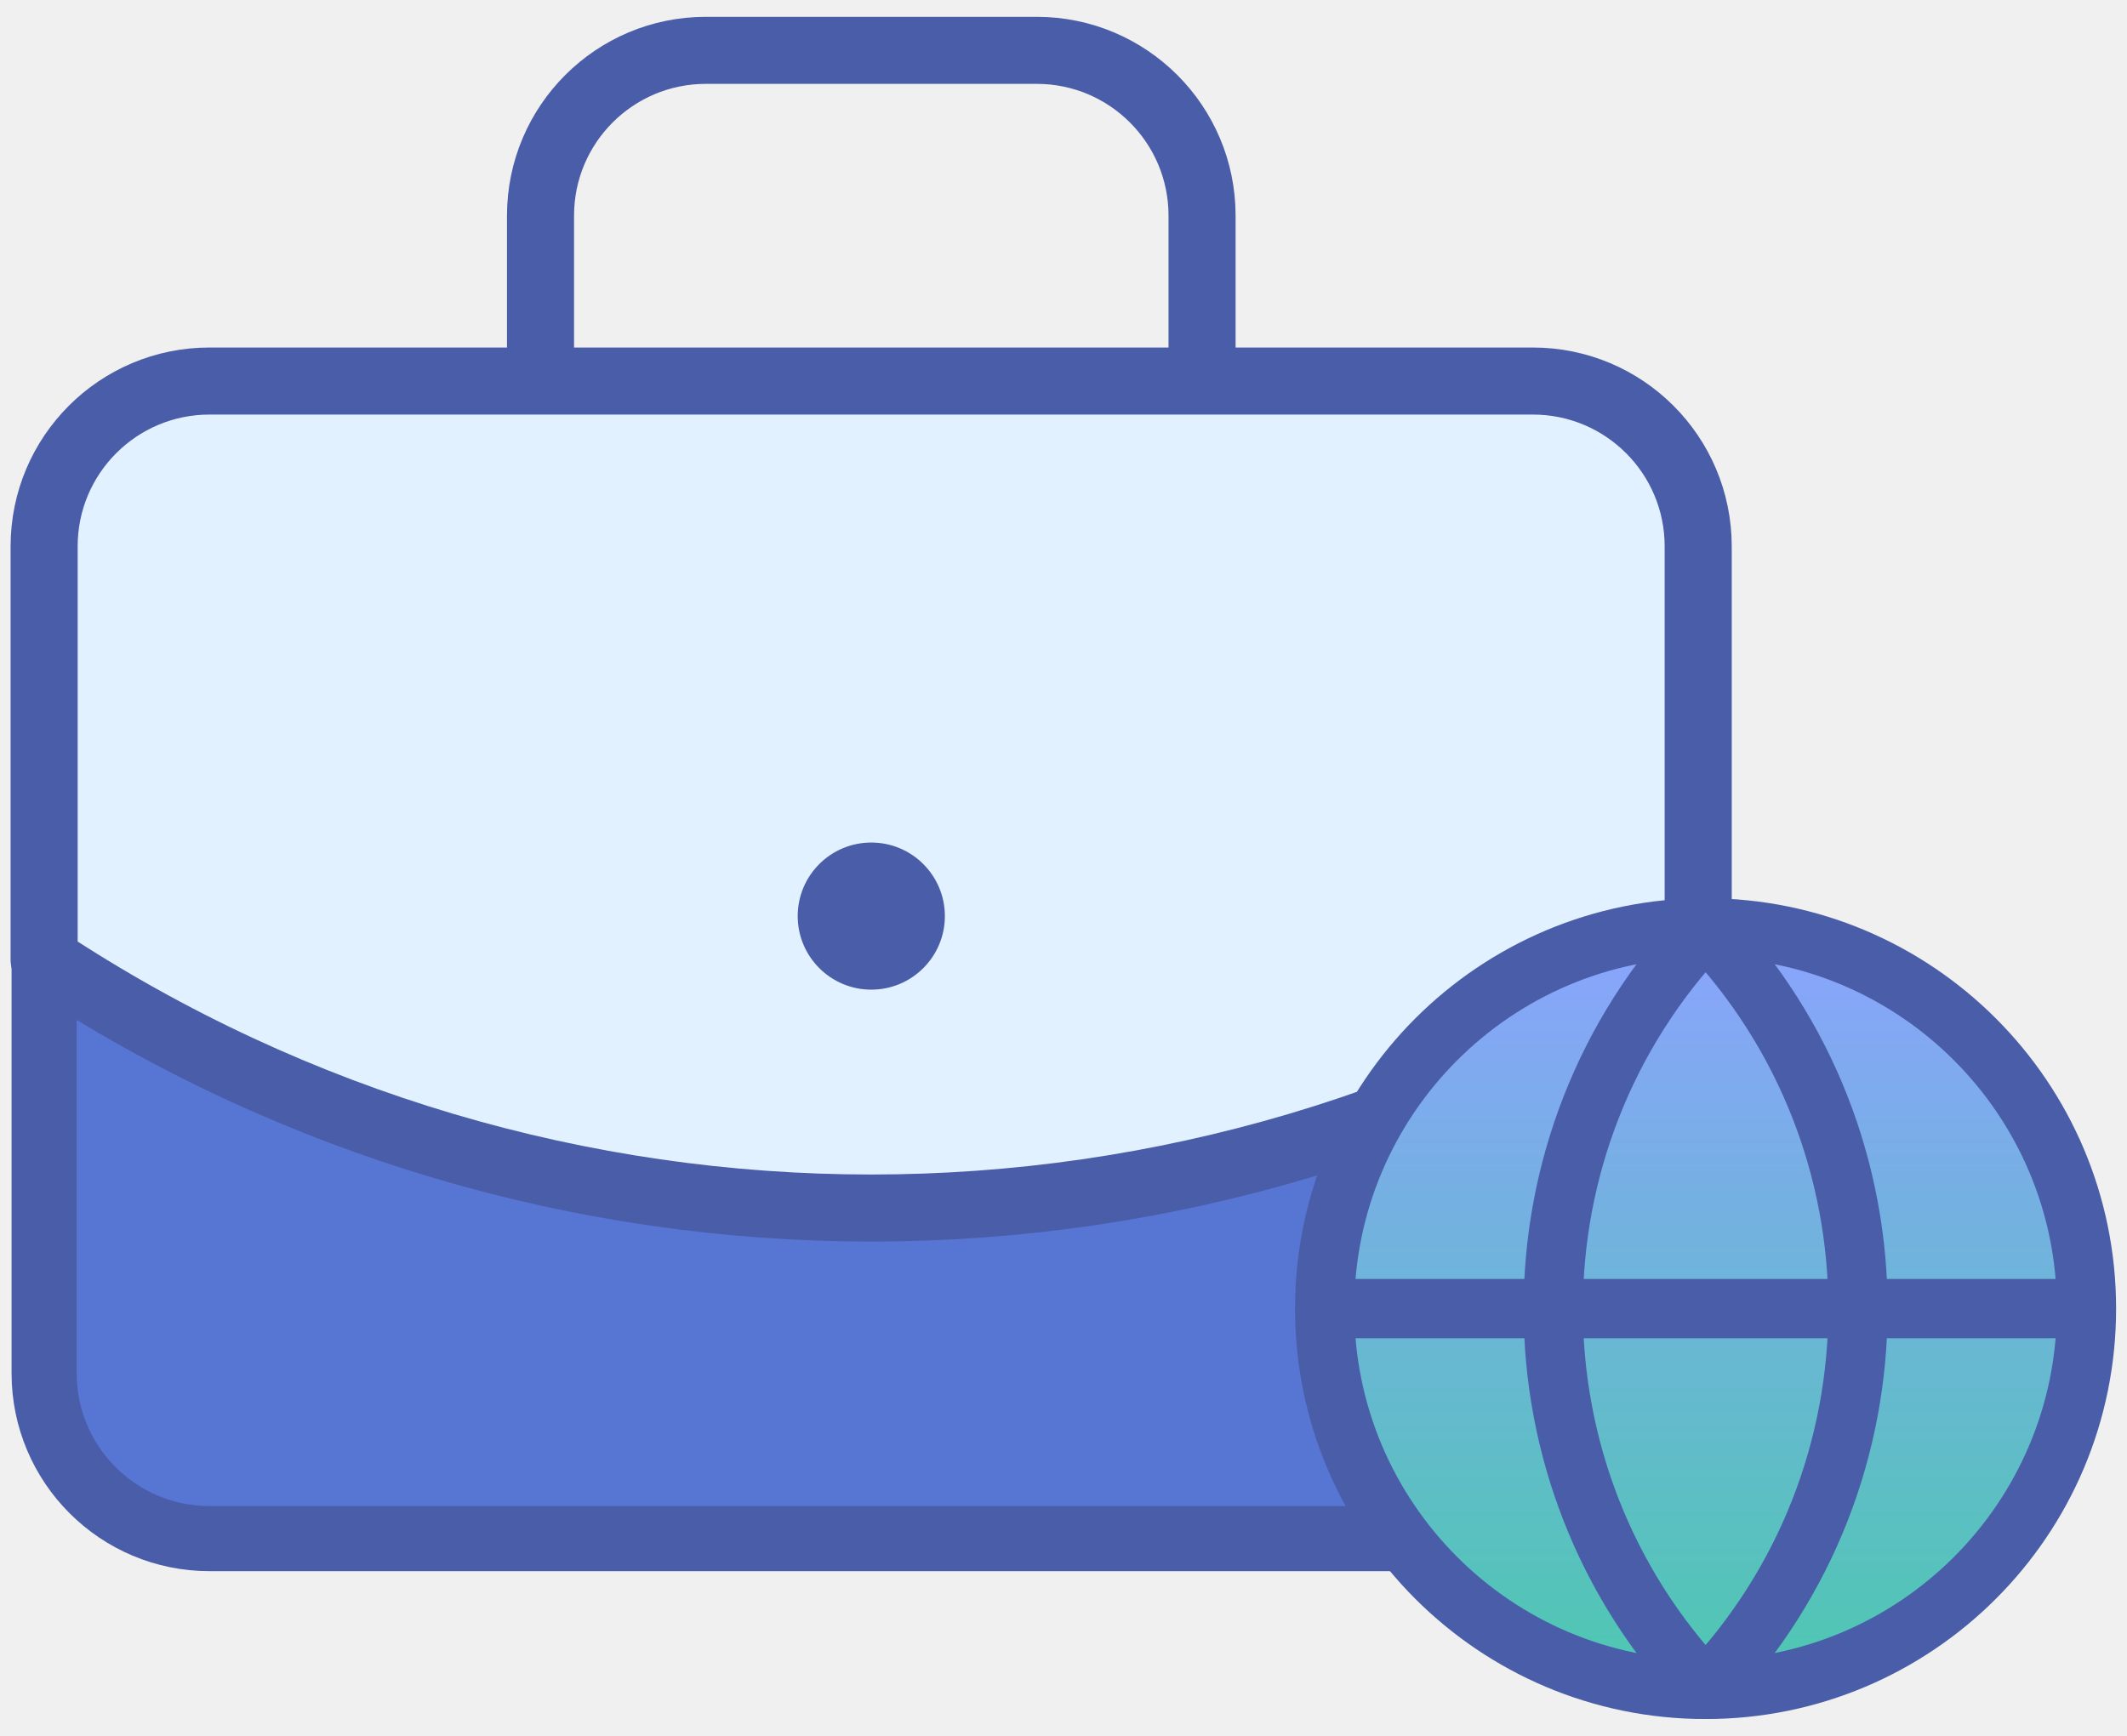
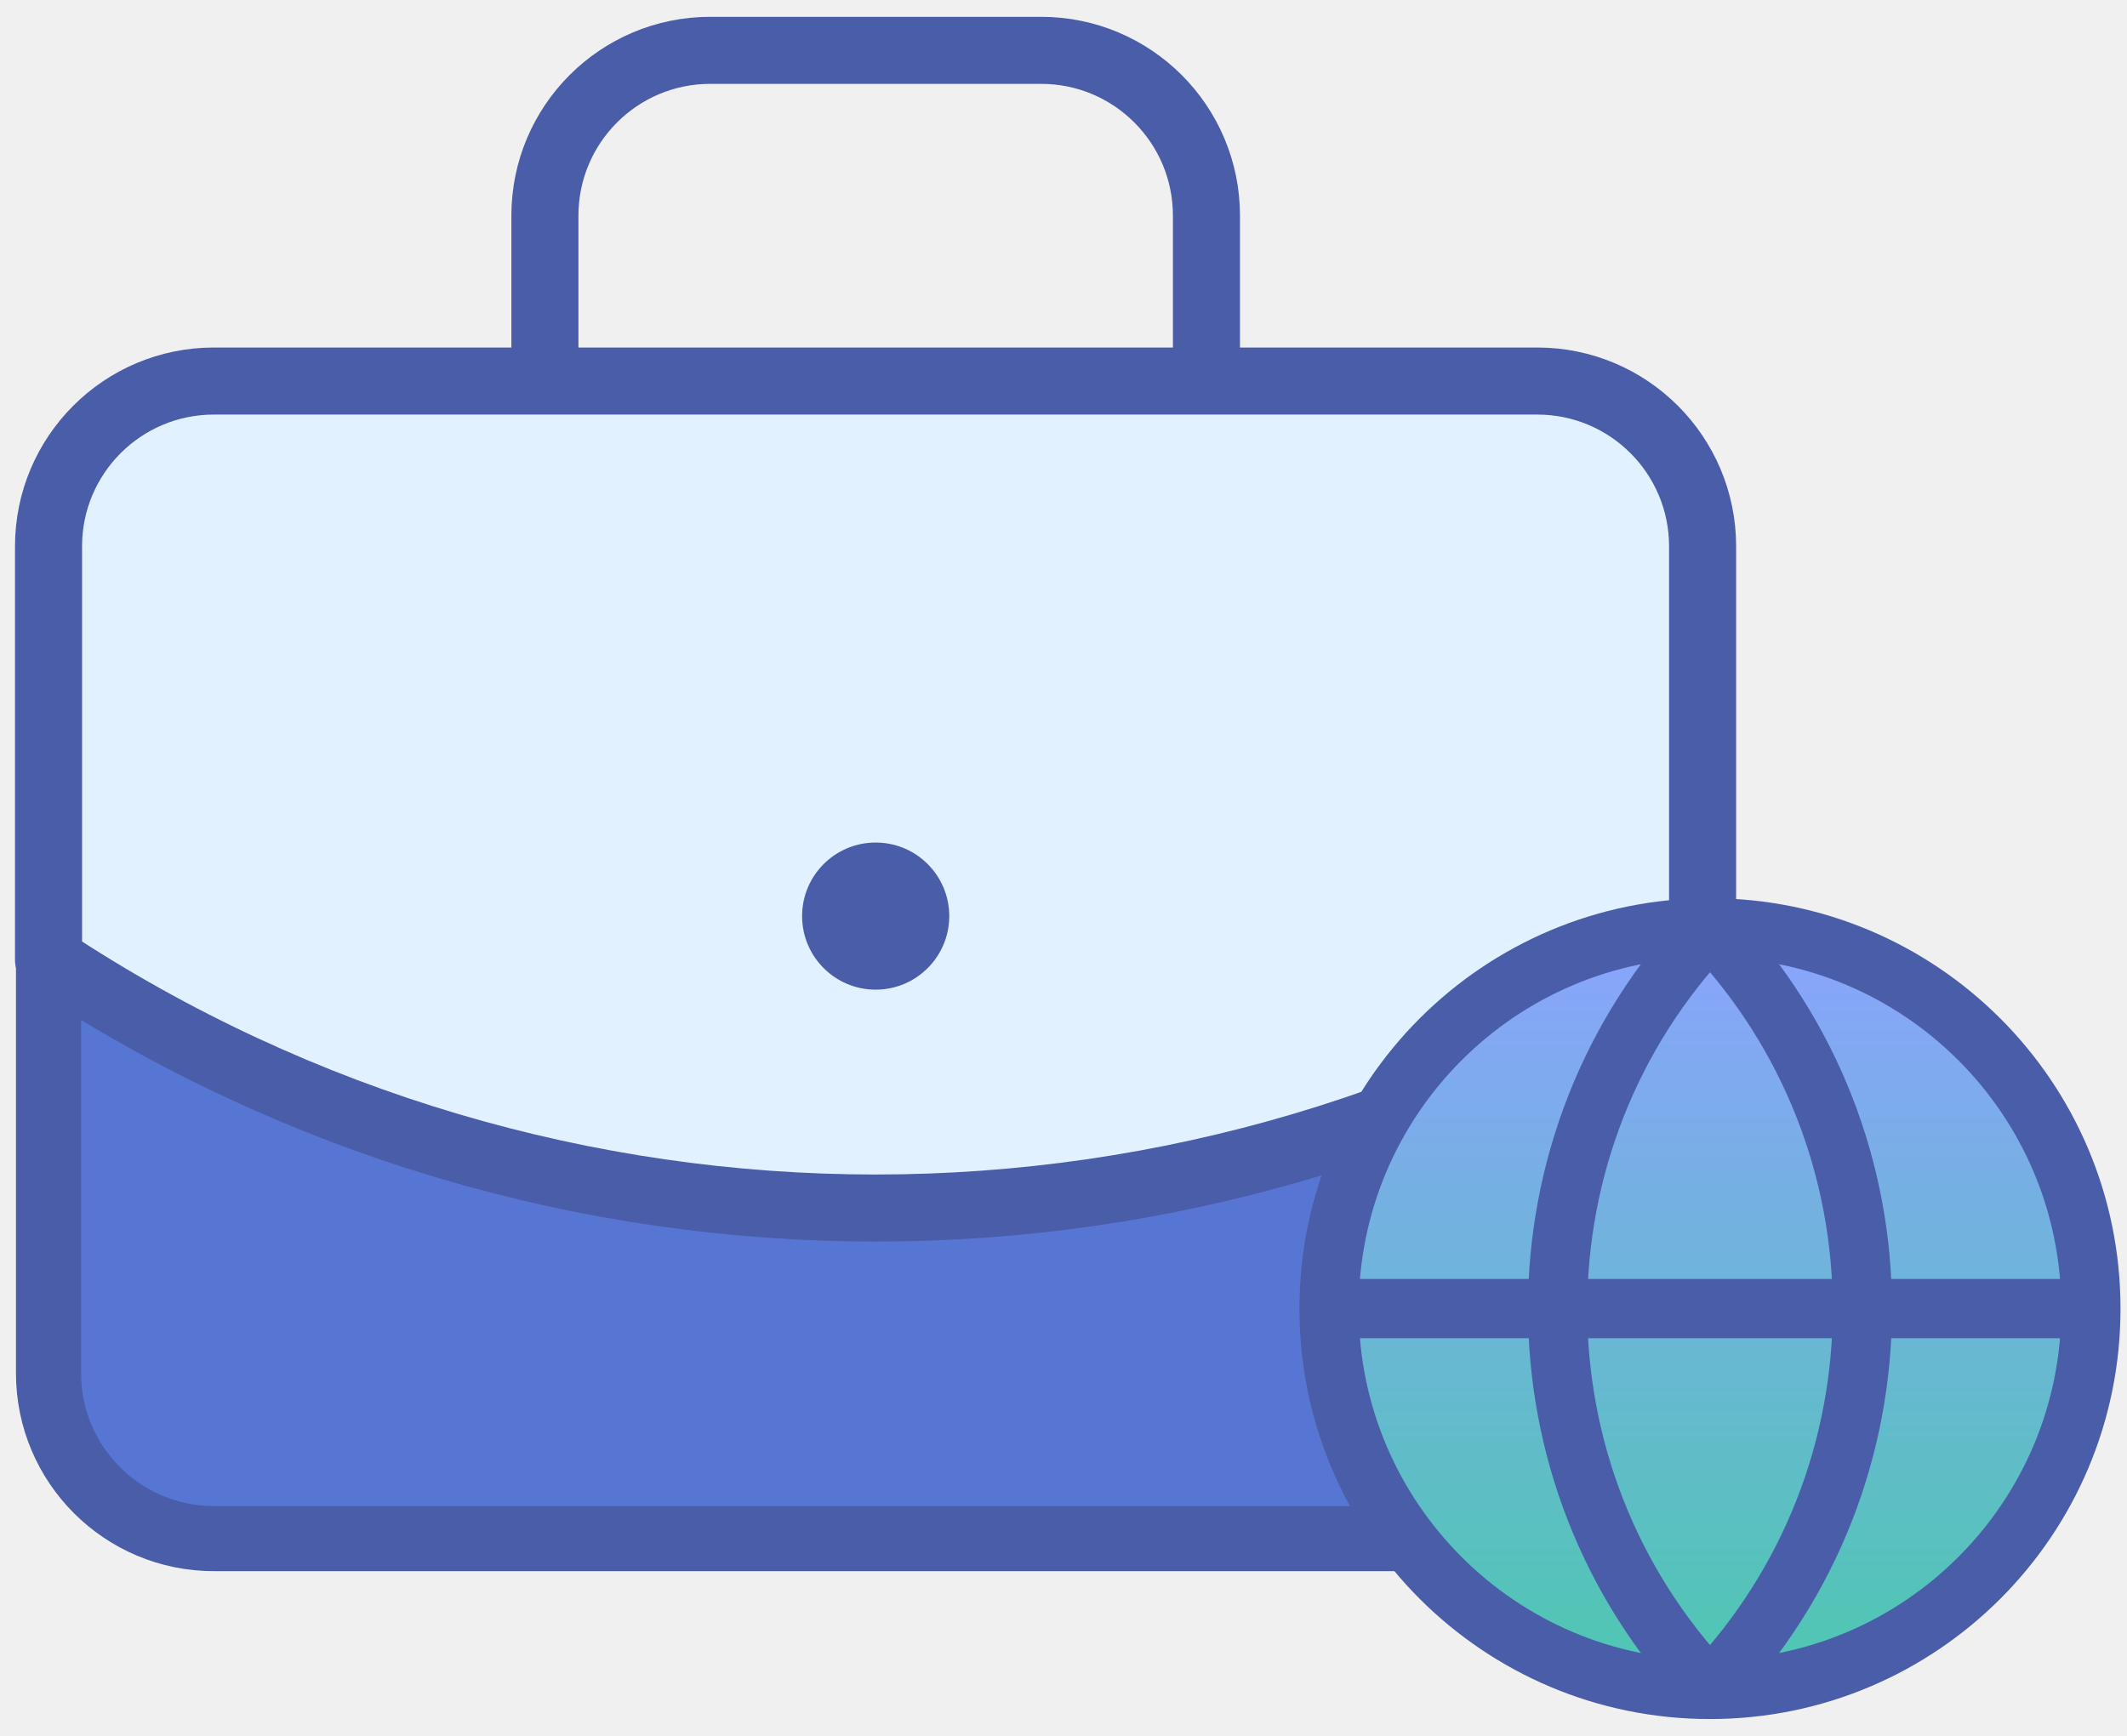
<svg xmlns="http://www.w3.org/2000/svg" width="98" height="80" viewBox="0 0 98 80" fill="none">
-   <g clip-path="url(#clip0_659_651)">
-     <path d="M55.384 17.56V9.94C55.384 5.73 51.974 2.32 47.764 2.32H32.524C28.314 2.32 24.904 5.73 24.904 9.94V17.56" stroke="#495DA9" stroke-width="3.09" stroke-linejoin="round" />
-     <path d="M70.623 17.561H9.653C5.445 17.561 2.033 20.972 2.033 25.18V63.291C2.033 67.499 5.445 70.91 9.653 70.91H70.623C74.832 70.91 78.243 67.499 78.243 63.291V25.18C78.243 20.972 74.832 17.561 70.623 17.561Z" fill="#5776D3" stroke="#495DA9" stroke-width="3" stroke-linejoin="round" />
-     <path d="M70.623 17.561H9.653C5.443 17.561 2.033 20.971 2.033 25.18V44.23C25.143 59.49 55.133 59.49 78.243 44.23V25.18C78.243 20.971 74.833 17.561 70.623 17.561Z" fill="#E2F1FF" stroke="#495DA9" stroke-width="3.09" stroke-linejoin="round" />
-     <path d="M40.144 45.61C42.016 45.61 43.534 44.092 43.534 42.22C43.534 40.348 42.016 38.83 40.144 38.83C38.272 38.83 36.754 40.348 36.754 42.22C36.754 44.092 38.272 45.61 40.144 45.61Z" fill="#495DA9" />
-     <path d="M78.583 77.861C88.276 77.861 96.133 70.003 96.133 60.311C96.133 50.618 88.276 42.761 78.583 42.761C68.891 42.761 61.033 50.618 61.033 60.311C61.033 70.003 68.891 77.861 78.583 77.861Z" fill="url(#paint0_linear_659_651)" stroke="#495DA9" stroke-width="2.73" stroke-linejoin="round" />
-     <path d="M78.585 42.761C69.225 52.591 69.225 68.031 78.585 77.861C87.945 68.031 87.945 52.591 78.585 42.761Z" stroke="#495DA9" stroke-width="2.73" stroke-linejoin="round" />
-     <path d="M61.045 60.31H96.145H61.045Z" fill="white" />
-     <path d="M61.045 60.31H96.145" stroke="#495DA9" stroke-width="2.73" stroke-linejoin="round" />
+   <g clip-path="url(#clip0_774_1021)">
+     <path d="M55.586 17.56V9.94C55.586 5.73 52.176 2.32 47.966 2.32H32.726C28.516 2.32 25.106 5.73 25.106 9.94V17.56" stroke="#495DA9" stroke-width="3.09" stroke-linejoin="round" />
+     <path d="M70.826 17.561H9.856C5.648 17.561 2.236 20.972 2.236 25.18V63.291C2.236 67.499 5.648 70.91 9.856 70.91H70.826C75.035 70.91 78.446 67.499 78.446 63.291V25.18C78.446 20.972 75.035 17.561 70.826 17.561Z" fill="#5776D3" stroke="#495DA9" stroke-width="3" stroke-linejoin="round" />
+     <path d="M70.826 17.561H9.856C5.646 17.561 2.236 20.971 2.236 25.18V44.23C25.346 59.49 55.336 59.49 78.446 44.23V25.18C78.446 20.971 75.036 17.561 70.826 17.561Z" fill="#E2F1FF" stroke="#495DA9" stroke-width="3.09" stroke-linejoin="round" />
+     <path d="M40.346 45.61C42.218 45.61 43.736 44.092 43.736 42.22C43.736 40.348 42.218 38.83 40.346 38.83C38.474 38.83 36.956 40.348 36.956 42.22C36.956 44.092 38.474 45.61 40.346 45.61Z" fill="#495DA9" />
+     <path d="M78.786 77.861C88.479 77.861 96.336 70.003 96.336 60.311C96.336 50.618 88.479 42.761 78.786 42.761C69.094 42.761 61.236 50.618 61.236 60.311C61.236 70.003 69.094 77.861 78.786 77.861Z" fill="url(#paint0_linear_774_1021)" stroke="#495DA9" stroke-width="2.73" stroke-linejoin="round" />
+     <path d="M78.787 42.761C69.427 52.591 69.427 68.031 78.787 77.861C88.147 68.031 88.147 52.591 78.787 42.761Z" stroke="#495DA9" stroke-width="2.73" stroke-linejoin="round" />
+     <path d="M61.246 60.31H96.346H61.246Z" fill="white" />
+     <path d="M61.246 60.31H96.346" stroke="#495DA9" stroke-width="2.73" stroke-linejoin="round" />
  </g>
  <defs>
-     <linearGradient id="paint0_linear_659_651" x1="78.583" y1="42.761" x2="78.583" y2="77.861" gradientUnits="userSpaceOnUse">
+     <linearGradient id="paint0_linear_774_1021" x1="78.786" y1="42.761" x2="78.786" y2="77.861" gradientUnits="userSpaceOnUse">
      <stop stop-color="#8BA3FE" />
      <stop offset="1" stop-color="#4DC8B0" />
    </linearGradient>
-     <clipPath id="clip0_659_651">
-       <rect width="97.01" height="78.44" fill="white" transform="translate(0.494141 0.780273)" />
+     <clipPath id="clip0_774_1021">
+       <rect width="97.01" height="78.44" fill="white" transform="translate(0.696289 0.780273)" />
    </clipPath>
  </defs>
</svg>
